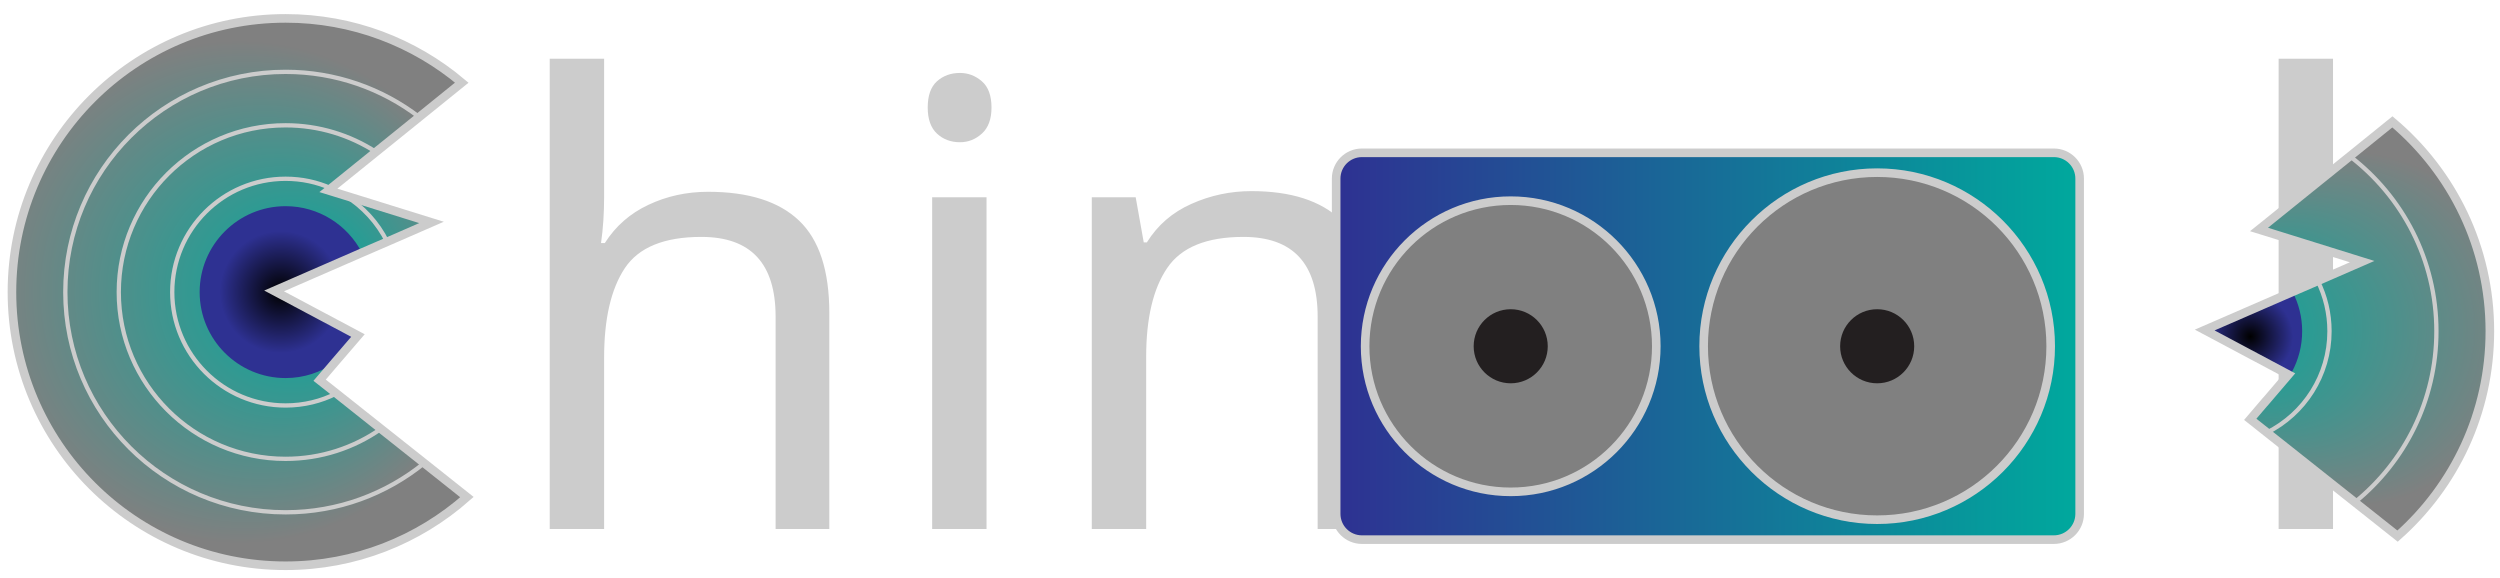
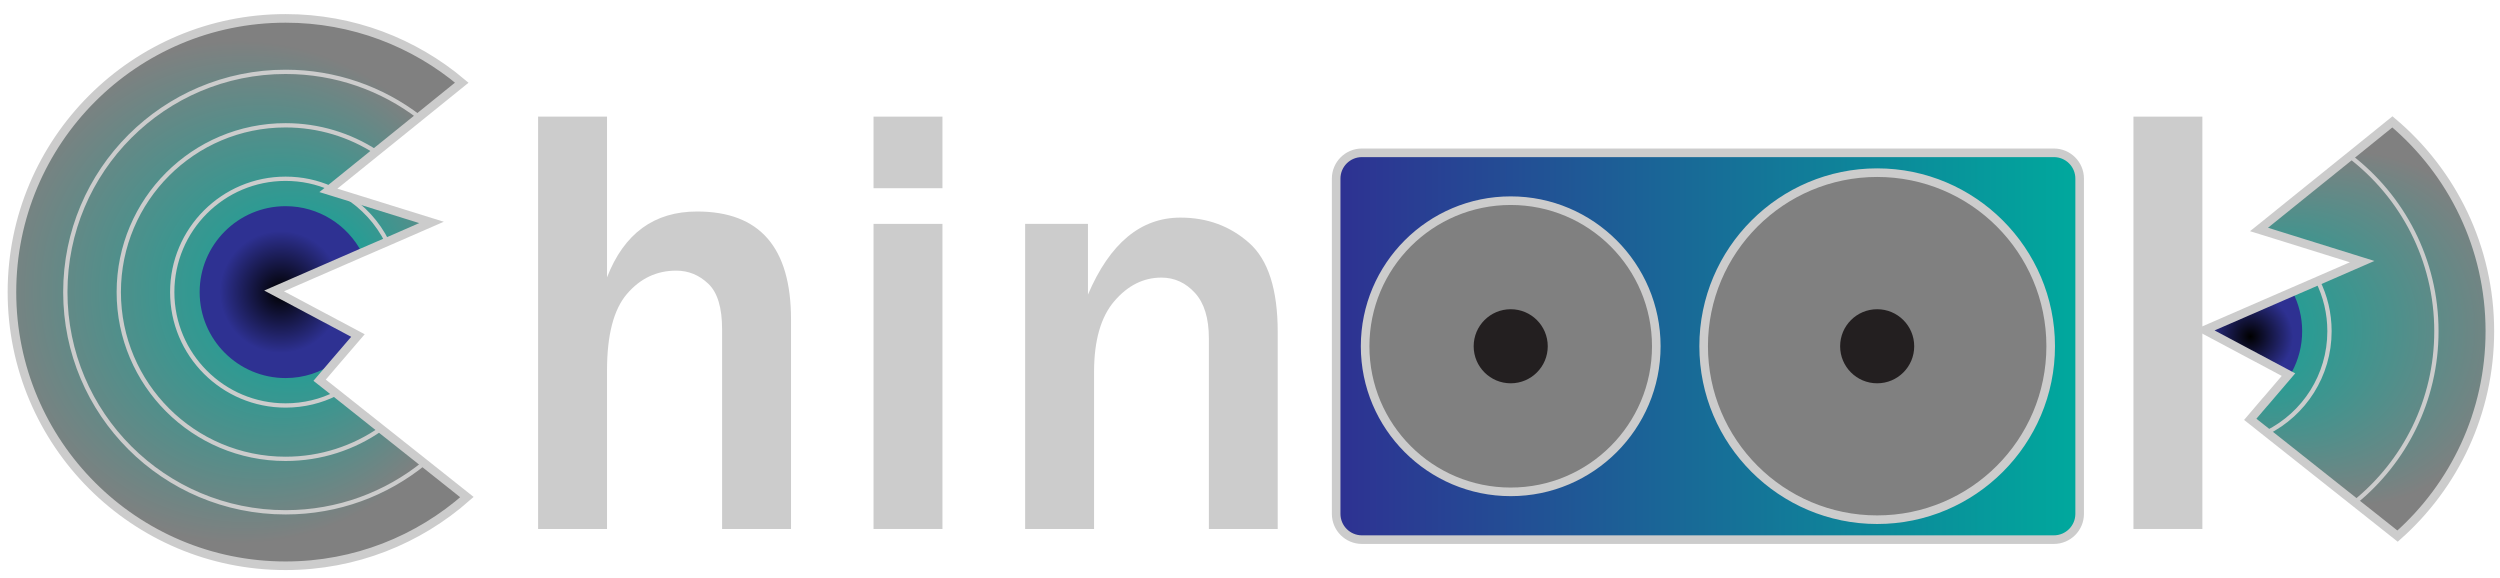
<svg xmlns="http://www.w3.org/2000/svg" xmlns:xlink="http://www.w3.org/1999/xlink" id="Layer_5" data-name="Layer 5" viewBox="0 0 290.89 67.22">
  <defs>
    <style>
      .cls-1 {
        fill: url(#linear-gradient);
      }

      .cls-1, .cls-2, .cls-3 {
        stroke: #ccc;
        stroke-miterlimit: 10;
      }

      .cls-4 {
        fill: url(#radial-gradient);
      }

      .cls-5 {
        fill: url(#radial-gradient-3);
      }

      .cls-6 {
        fill: #231f20;
      }

      .cls-2, .cls-3 {
        fill: none;
      }

      .cls-3 {
        stroke-width: .5px;
      }

      .cls-7 {
        fill: url(#radial-gradient-2);
      }

      .cls-8 {
        fill: url(#radial-gradient-4);
      }

-       .cls-9, .cls-10 {
+       .cls-9 {
        fill: #ccc;
      }

-       .cls-11 {
+       .cls-10 {
        fill: gray;
-       }
- 
-       .cls-10 {
-         font-family: FranklinGothic-Medium, 'Franklin Gothic Medium';
-         font-size: 72px;
-         font-weight: 500;
      }
    </style>
    <linearGradient id="linear-gradient" x1="155.47" y1="40.29" x2="241.98" y2="40.29" gradientUnits="userSpaceOnUse">
      <stop offset="0" stop-color="#2e3192" />
      <stop offset="1" stop-color="#00a99d" />
    </linearGradient>
    <radialGradient id="radial-gradient" cx="27.86" cy="33.98" fx="37.95" fy="33.98" r="29.28" gradientUnits="userSpaceOnUse">
      <stop offset="0" stop-color="#00a99d" />
      <stop offset="1" stop-color="gray" />
    </radialGradient>
    <radialGradient id="radial-gradient-2" cx="32.67" cy="33.98" fx="32.67" fy="33.98" r="9.72" gradientUnits="userSpaceOnUse">
      <stop offset="0" stop-color="#000" />
      <stop offset=".73" stop-color="#2e3192" />
    </radialGradient>
    <radialGradient id="radial-gradient-3" cx="273.12" cy="38.28" fx="255.93" fy="38.28" r="20.69" xlink:href="#radial-gradient" />
    <radialGradient id="radial-gradient-4" cx="261.85" cy="39.16" fx="261.85" fy="39.16" r="6.04" gradientUnits="userSpaceOnUse">
      <stop offset="0" stop-color="#000" />
      <stop offset=".82" stop-color="#2e3192" />
    </radialGradient>
  </defs>
-   <text class="cls-10" transform="translate(57.84 61.55)">
-     <tspan x="0" y="0" xml:space="preserve">hin     l</tspan>
-   </text>
+   <g>
+     <path class="cls-9" d="M92.04,61.55h-8.02v-23.24c0-2.51-.53-4.27-1.6-5.29s-2.31-1.53-3.74-1.53c-2.27,0-4.18.9-5.73,2.71s-2.32,4.78-2.32,8.93v18.42h-8.02V13.57h8.02v18.7c1.99-5.11,5.48-7.66,10.48-7.66,7.29,0,10.93,4.18,10.93,12.55v24.4Z" />
+     <path class="cls-9" d="M109.66,21.9h-8.02v-8.33h8.02v8.33ZM109.66,61.55h-8.02V26.05h8.02v35.51Z" />
+     <path class="cls-9" d="M148.68,61.55h-8.02v-22.18c0-2.34-.54-4.11-1.62-5.29s-2.38-1.78-3.9-1.78c-2.09,0-3.91.91-5.48,2.74s-2.36,4.58-2.36,8.26v18.25h-8.02V26.05h7.31v8.23c2.55-5.98,6.14-8.96,10.76-8.96,3.12,0,5.78.98,8,2.95s3.32,5.43,3.32,10.37v22.92Z" />
+     <path class="cls-9" d="M256.26,61.55h-8.02V13.57h8.02v47.99Z" />
+   </g>
  <g>
    <rect class="cls-1" x="155.47" y="17.78" width="86.51" height="45.01" rx="3" ry="3" />
    <g>
-       <path class="cls-11" d="M175.78,57.23c-9.34,0-16.94-7.6-16.94-16.94s7.6-16.94,16.94-16.94,16.94,7.6,16.94,16.94-7.6,16.94-16.94,16.94Z" />
+       <path class="cls-10" d="M175.78,57.23c-9.34,0-16.94-7.6-16.94-16.94s7.6-16.94,16.94-16.94,16.94,7.6,16.94,16.94-7.6,16.94-16.94,16.94Z" />
      <path class="cls-9" d="M175.78,23.85c9.08,0,16.44,7.36,16.44,16.44s-7.36,16.44-16.44,16.44-16.44-7.36-16.44-16.44,7.36-16.44,16.44-16.44M175.78,22.85c-9.62,0-17.44,7.82-17.44,17.44s7.82,17.44,17.44,17.44,17.44-7.82,17.44-17.44-7.82-17.44-17.44-17.44h0Z" />
    </g>
    <g>
-       <path class="cls-11" d="M218.42,60.48c-11.13,0-20.19-9.06-20.19-20.19s9.06-20.19,20.19-20.19,20.19,9.06,20.19,20.19-9.06,20.19-20.19,20.19Z" />
+       <path class="cls-10" d="M218.42,60.48c-11.13,0-20.19-9.06-20.19-20.19s9.06-20.19,20.19-20.19,20.19,9.06,20.19,20.19-9.06,20.19-20.19,20.19Z" />
      <path class="cls-9" d="M218.42,20.59c10.88,0,19.69,8.82,19.69,19.69s-8.82,19.69-19.69,19.69-19.69-8.82-19.69-19.69,8.82-19.69,19.69-19.69M218.42,19.59c-11.41,0-20.69,9.28-20.69,20.69s9.28,20.69,20.69,20.69,20.69-9.28,20.69-20.69-9.28-20.69-20.69-20.69h0Z" />
    </g>
    <circle class="cls-6" cx="218.42" cy="40.29" r="4.31" />
    <circle class="cls-6" cx="175.78" cy="40.29" r="4.31" />
  </g>
  <g>
    <path class="cls-4" d="M54.33,57.84c-5.62,4.97-13.01,7.99-21.1,7.99-17.59,0-31.84-14.25-31.84-31.84S15.64,2.14,33.23,2.14c7.8,0,14.96,2.81,20.5,7.48l-4.95,4-5.03,4.06-5.24,4.23-.3.24,1.91.59,10.09,3.14-5.16,2.25-2.94,1.27-10.22,4.45,9.76,5.19-2.7,3.14-1.76,2.06,1.95,1.54,5.19,4.12,5.03,3.99,4.97,3.95Z" />
    <path class="cls-3" d="M44.33,49.9l5.03,3.99c-4.41,3.58-10.02,5.72-16.13,5.72-14.15,0-25.63-11.47-25.63-25.62s11.48-25.63,25.63-25.63c5.84,0,11.24,1.96,15.55,5.26l-5.03,4.06-5.24,4.23-.3.24,1.91.59,10.09,3.14-5.16,2.25-2.94,1.27-10.22,4.45,9.76,5.19-2.7,3.14-1.76,2.06,1.95,1.54,5.19,4.12Z" />
    <path class="cls-7" d="M31.89,33.85l9.76,5.19-2.7,3.14c-1.62,1.14-3.59,1.81-5.72,1.81-5.52,0-10-4.48-10-10s4.48-10,10-10c3.87,0,7.22,2.2,8.88,5.41l-10.22,4.45Z" />
    <path class="cls-3" d="M42.11,29.4l-10.22,4.45,9.76,5.19-2.7,3.14-1.76,2.06,1.95,1.54,5.19,4.12c-3.15,2.2-6.97,3.49-11.1,3.49-10.72,0-19.41-8.68-19.41-19.4s8.69-19.41,19.41-19.41c3.88,0,7.49,1.14,10.52,3.1l-5.24,4.23-.3.24,1.91.59,10.09,3.14-5.16,2.25-2.94,1.27Z" />
    <path class="cls-3" d="M42.11,29.4l-10.22,4.45,9.76,5.19-2.7,3.14-1.76,2.06,1.95,1.54c-1.78.9-3.79,1.4-5.91,1.4-7.28,0-13.19-5.91-13.19-13.19s5.91-13.19,13.19-13.19c1.88,0,3.67.39,5.28,1.11l-.3.24,1.91.59c2.11,1.3,3.82,3.16,4.93,5.39l-2.94,1.27Z" />
  </g>
  <g>
    <path class="cls-5" d="M289.71,38.54c0,9.49-4.15,18.01-10.74,23.84l-4.97-3.94-5.02-3.98-5.21-4.13-1.94-1.54,1.74-2.04h.01s2.7-3.16,2.7-3.16l-9.75-5.19,10.22-4.44,2.93-1.27,5.17-2.25-10.13-3.16-1.87-.58.3-.24,5.23-4.22,5.04-4.06,4.95-4c6.94,5.84,11.34,14.58,11.34,24.36Z" />
    <path class="cls-8" d="M267.87,38.54c0,3.4-1.7,6.4-4.29,8.2l2.7-3.15-9.75-5.19,10.22-4.44c.72,1.37,1.12,2.93,1.12,4.58Z" />
    <path class="cls-3" d="M283.49,38.54c0,8.04-3.7,15.21-9.49,19.9l-5.02-3.98-5.21-4.13-1.94-1.54,1.74-2.04h.01s2.7-3.16,2.7-3.16l-9.75-5.19,10.22-4.44,2.93-1.27,5.17-2.25-10.13-3.16-1.87-.58.3-.24,5.23-4.22,5.04-4.06c6.12,4.68,10.07,12.06,10.07,20.36Z" />
    <path class="cls-3" d="M264.72,27.28l-1.87-.58.3-.24c.55.24,1.07.51,1.57.82Z" />
    <path class="cls-3" d="M271.05,38.54c0,5.16-2.96,9.63-7.28,11.79l-1.94-1.54,1.74-2.04h.01s2.7-3.16,2.7-3.16l-9.75-5.19,10.22-4.44,2.93-1.27c.88,1.76,1.37,3.75,1.37,5.85Z" />
  </g>
  <path class="cls-2" d="M289.71,38.54c0,9.49-4.15,18.01-10.74,23.84l-4.97-3.94-5.02-3.98-5.21-4.13-1.94-1.54,1.74-2.04h.01s2.7-3.16,2.7-3.16l-9.75-5.19,10.22-4.44,2.93-1.27,5.17-2.25-10.13-3.16-1.87-.58.3-.24,5.23-4.22,5.04-4.06,4.95-4c6.94,5.84,11.34,14.58,11.34,24.36Z" />
  <path class="cls-2" d="M54.33,57.84c-5.62,4.97-13.01,7.99-21.1,7.99-17.59,0-31.84-14.25-31.84-31.84S15.64,2.14,33.23,2.14c7.8,0,14.96,2.81,20.5,7.48l-4.95,4-5.03,4.06-5.24,4.23-.3.24,1.91.59,10.09,3.14-5.16,2.25-2.94,1.27-10.22,4.45,9.76,5.19-2.7,3.14-1.76,2.06,1.95,1.54,5.19,4.12,5.03,3.99,4.97,3.95Z" />
</svg>
